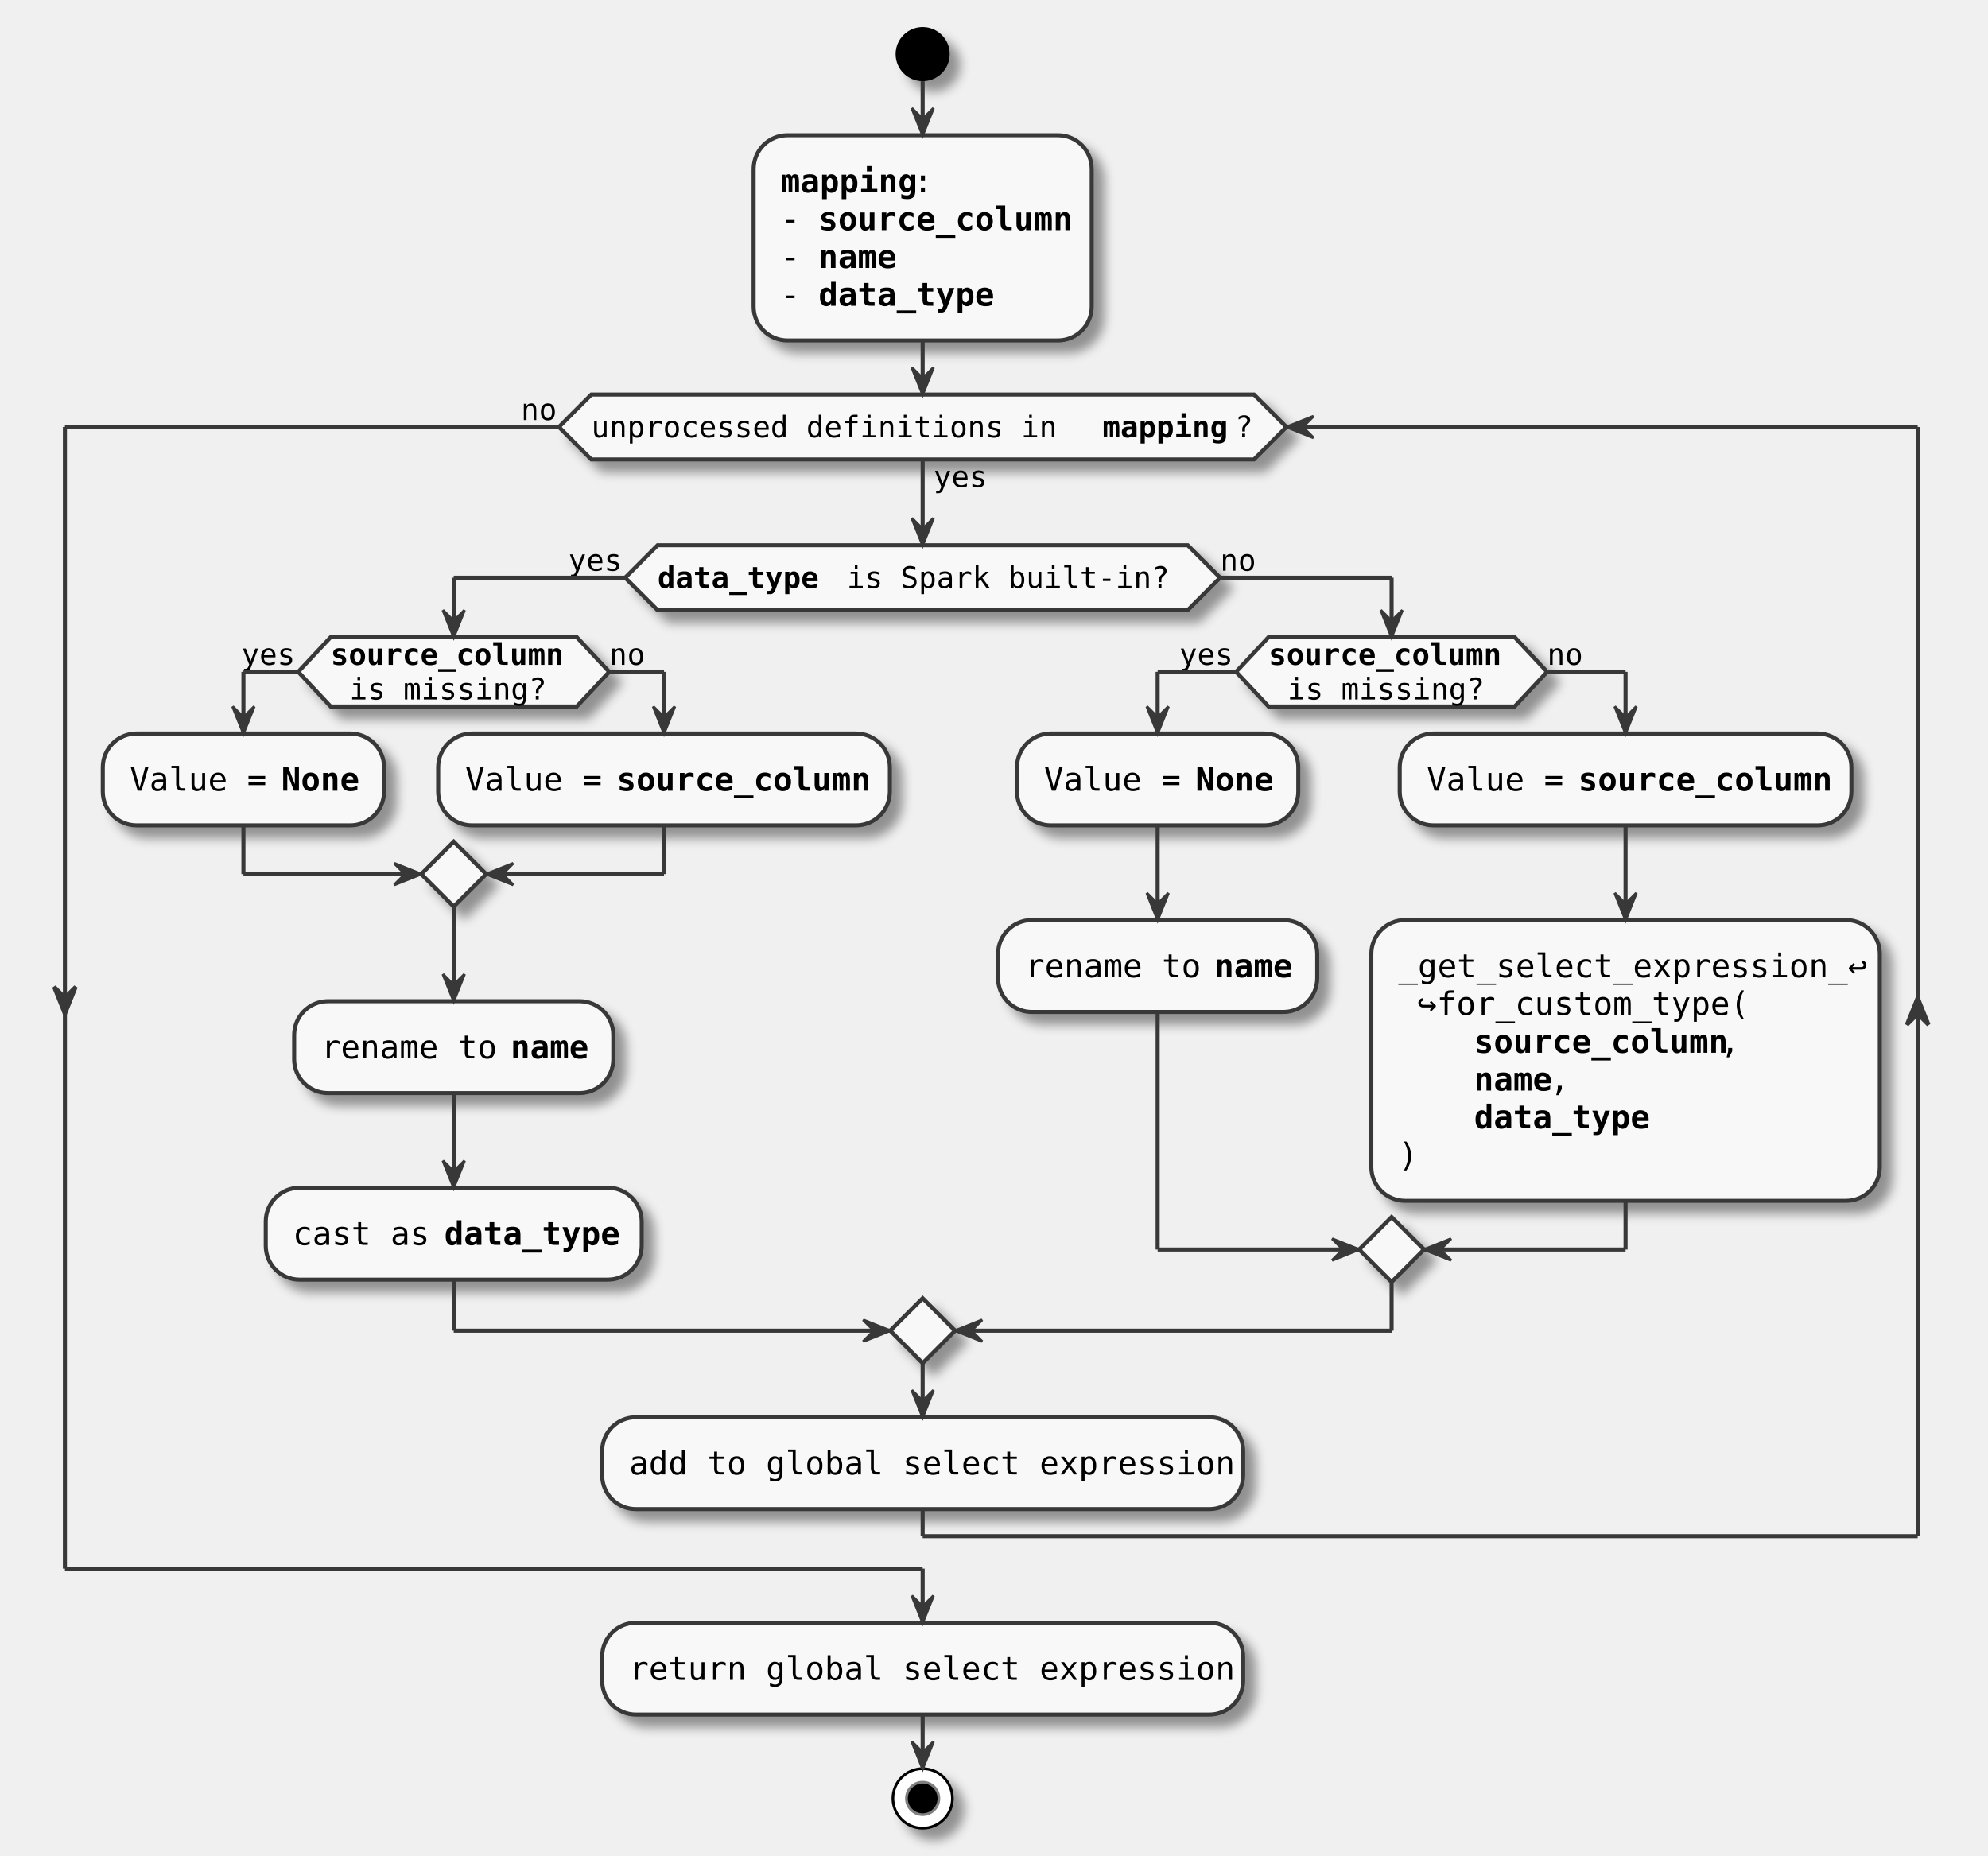
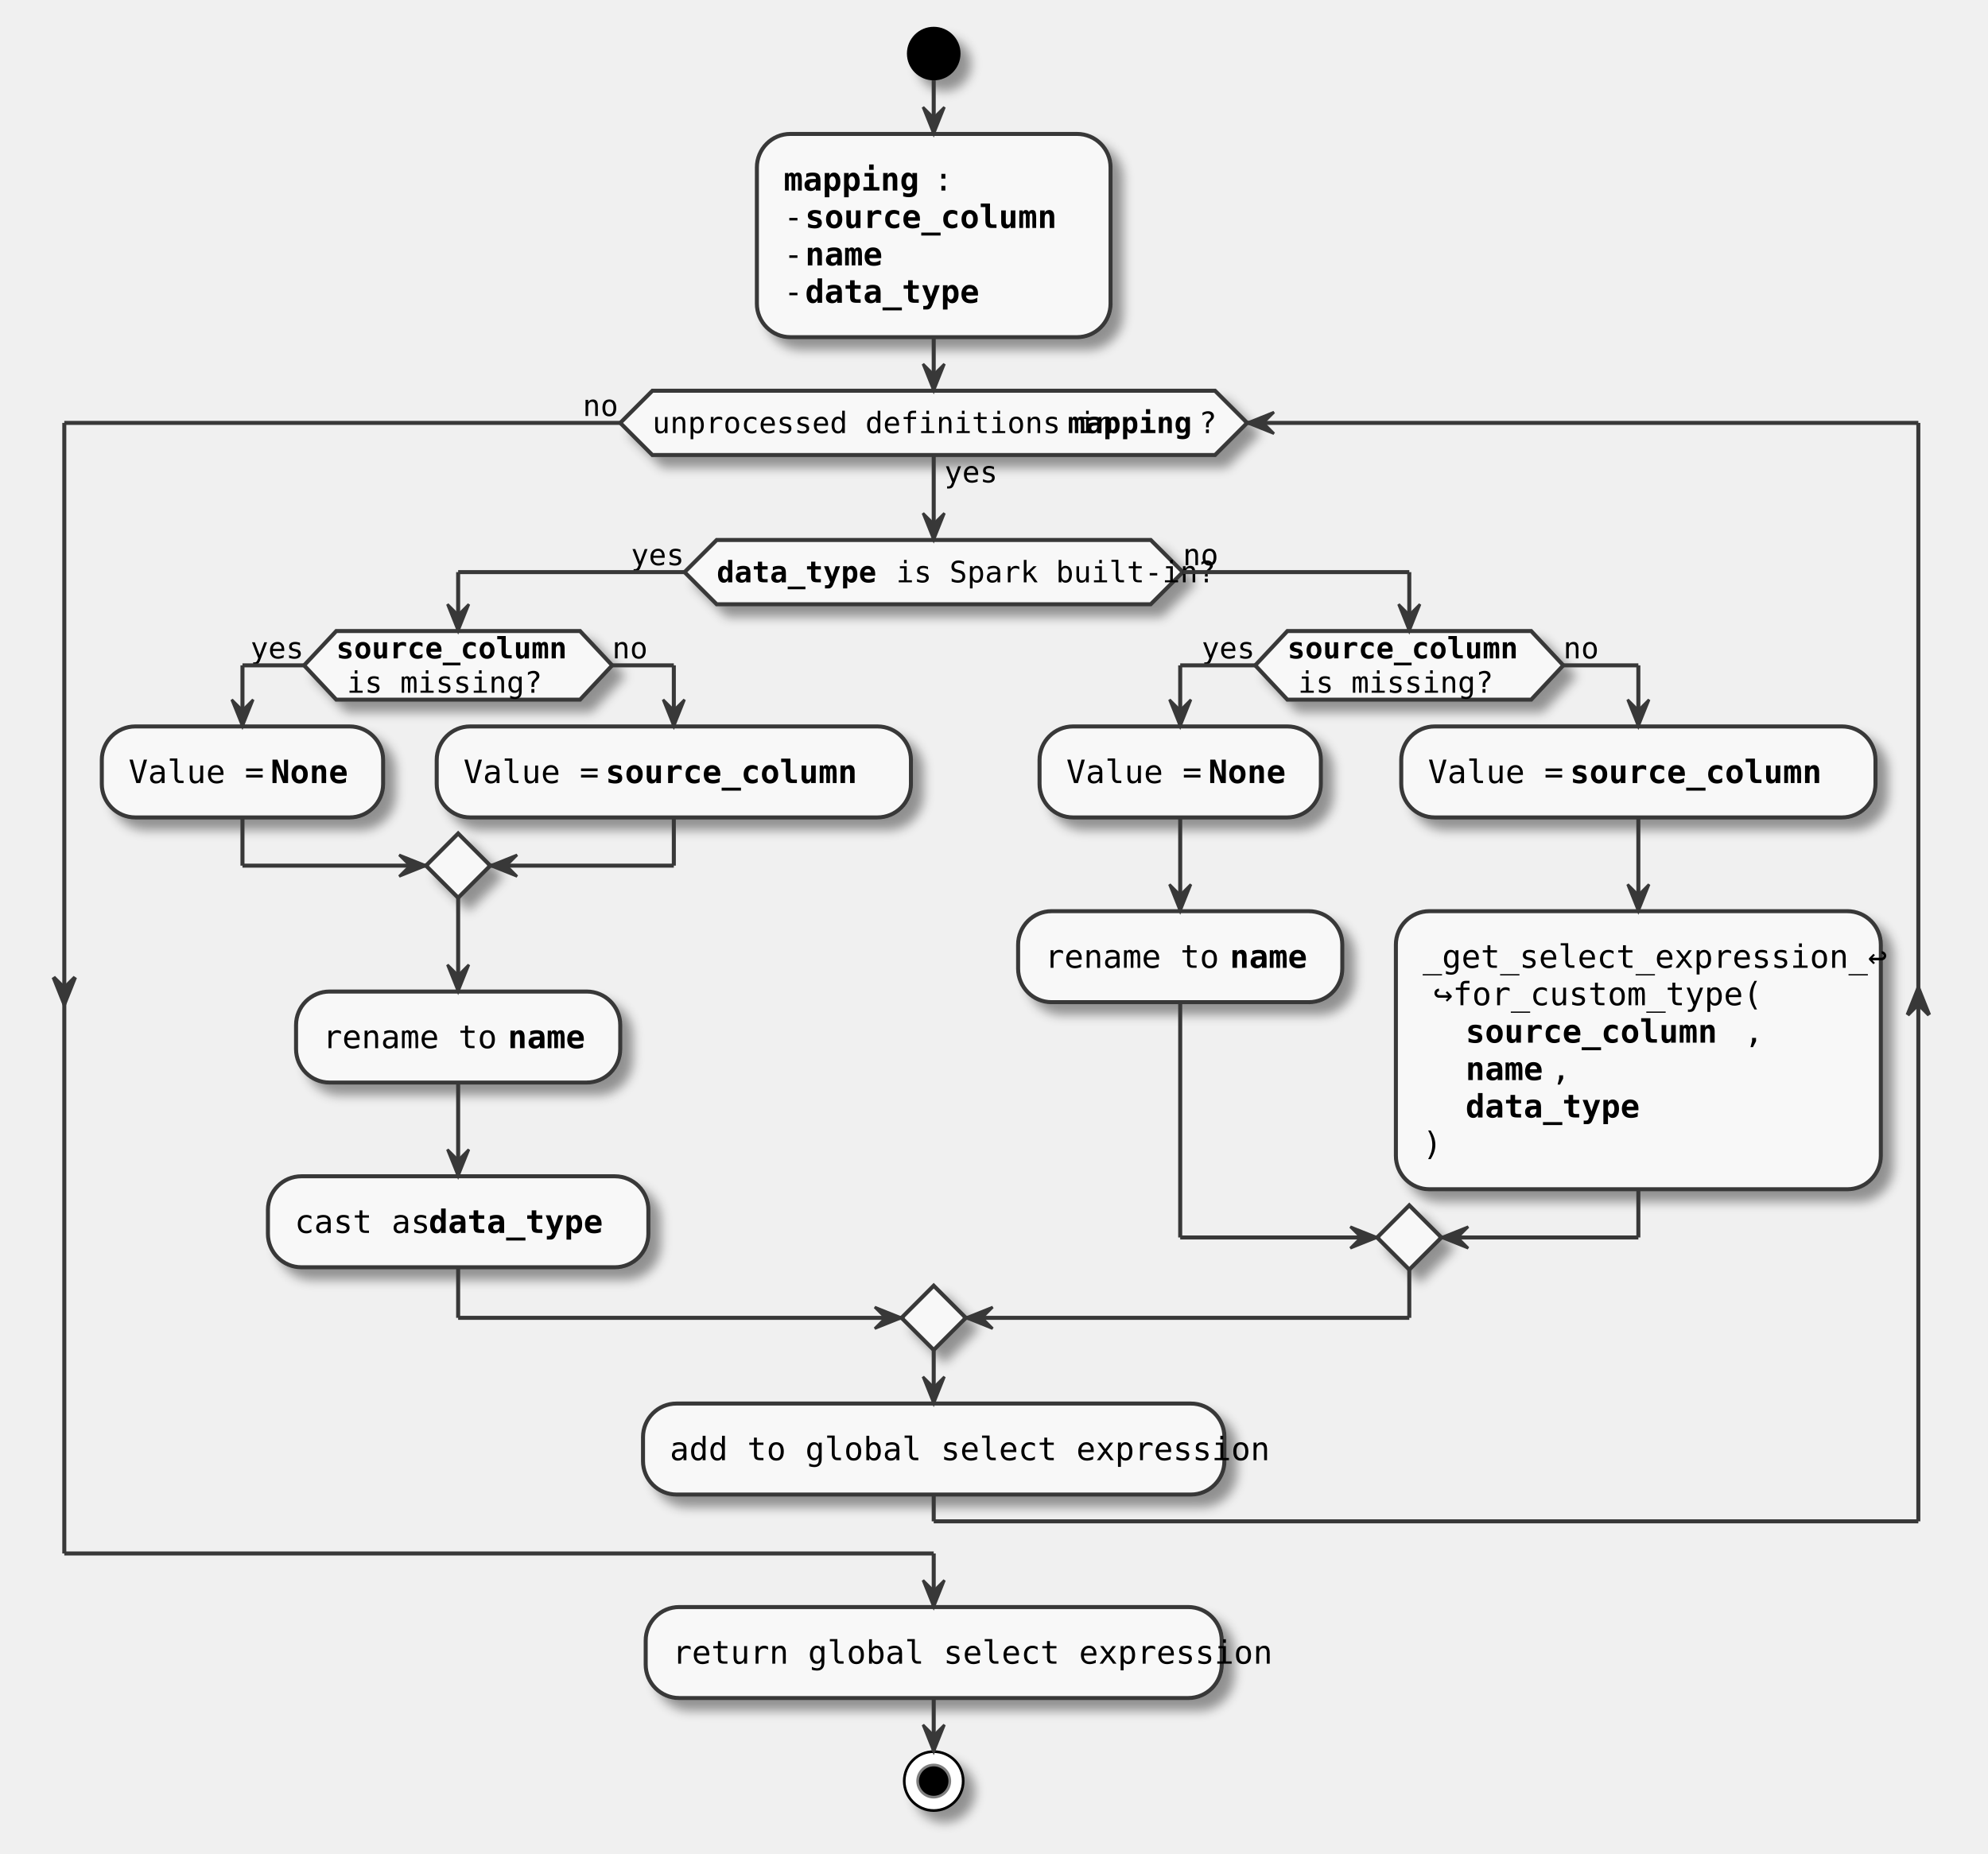
- <svg xmlns="http://www.w3.org/2000/svg" contentScriptType="application/ecmascript" contentStyleType="text/css" height="686px" preserveAspectRatio="none" style="width:735px;height:686px;" version="1.1" viewBox="0 0 735 686" width="735px" zoomAndPan="magnify">
+ <svg xmlns="http://www.w3.org/2000/svg" contentScriptType="application/ecmascript" contentStyleType="text/css" height="692px" preserveAspectRatio="none" style="width:742px;height:692px;" version="1.1" viewBox="0 0 742 692" width="742px" zoomAndPan="magnify">
  <defs>
    <filter height="300%" id="f84g3wdr7kob4" width="300%" x="-1" y="-1">
      <feGaussianBlur result="blurOut" stdDeviation="2.0" />
      <feColorMatrix in="blurOut" result="blurOut2" type="matrix" values="0 0 0 0 0 0 0 0 0 0 0 0 0 0 0 0 0 0 .4 0" />
      <feOffset dx="4.0" dy="4.0" in="blurOut2" result="blurOut3" />
      <feBlend in="SourceGraphic" in2="blurOut3" mode="normal" />
    </filter>
  </defs>
  <g>
-     <ellipse cx="341.125" cy="20" fill="#000000" filter="url(#f84g3wdr7kob4)" rx="10" ry="10" style="stroke: none; stroke-width: 1.0;" />
-     <rect fill="#F8F8F8" filter="url(#f84g3wdr7kob4)" height="75.875" rx="12.5" ry="12.5" style="stroke: #383838; stroke-width: 1.5;" width="125" x="278.625" y="50" />
-     <text fill="#000000" font-family="monospace" font-size="12" font-weight="bold" lengthAdjust="spacingAndGlyphs" textLength="49" x="288.625" y="71.139">mapping</text>
-     <text fill="#000000" font-family="Bitstream Vera Sans Mono" font-size="12" lengthAdjust="spacingAndGlyphs" textLength="7" x="337.625" y="71.139">:</text>
-     <text fill="#000000" font-family="Bitstream Vera Sans Mono" font-size="12" lengthAdjust="spacingAndGlyphs" textLength="7" x="288.625" y="85.107">-</text>
-     <text fill="#000000" font-family="monospace" font-size="12" font-weight="bold" lengthAdjust="spacingAndGlyphs" textLength="91" x="302.625" y="85.107">source_column</text>
-     <text fill="#000000" font-family="Bitstream Vera Sans Mono" font-size="12" lengthAdjust="spacingAndGlyphs" textLength="7" x="288.625" y="99.076">-</text>
-     <text fill="#000000" font-family="monospace" font-size="12" font-weight="bold" lengthAdjust="spacingAndGlyphs" textLength="28" x="302.625" y="99.076">name</text>
-     <text fill="#000000" font-family="Bitstream Vera Sans Mono" font-size="12" lengthAdjust="spacingAndGlyphs" textLength="7" x="288.625" y="113.045">-</text>
-     <text fill="#000000" font-family="monospace" font-size="12" font-weight="bold" lengthAdjust="spacingAndGlyphs" textLength="63" x="302.625" y="113.045">data_type</text>
-     <polygon fill="#F8F8F8" filter="url(#f84g3wdr7kob4)" points="243.125,201.585,439.125,201.585,451.125,213.585,439.125,225.585,243.125,225.585,231.125,213.585,243.125,201.585" style="stroke: #383838; stroke-width: 1.5;" />
-     <text fill="#000000" font-family="monospace" font-size="11" font-weight="bold" lengthAdjust="spacingAndGlyphs" textLength="63" x="243.125" y="217.394">data_type</text>
-     <text fill="#000000" font-family="Bitstream Vera Sans Mono" font-size="11" lengthAdjust="spacingAndGlyphs" textLength="126" x="313.125" y="217.394">is Spark built-in?</text>
-     <text fill="#000000" font-family="Bitstream Vera Sans Mono" font-size="11" lengthAdjust="spacingAndGlyphs" textLength="21" x="210.125" y="210.991">yes</text>
-     <text fill="#000000" font-family="Bitstream Vera Sans Mono" font-size="11" lengthAdjust="spacingAndGlyphs" textLength="14" x="451.125" y="210.991">no</text>
-     <polygon fill="#F8F8F8" filter="url(#f84g3wdr7kob4)" points="122.25,235.585,213.25,235.585,225.25,248.39,213.25,261.195,122.25,261.195,110.25,248.39,122.25,235.585" style="stroke: #383838; stroke-width: 1.5;" />
-     <text fill="#000000" font-family="monospace" font-size="11" font-weight="bold" lengthAdjust="spacingAndGlyphs" textLength="91" x="122.25" y="245.796">source_column</text>
-     <text fill="#000000" font-family="Bitstream Vera Sans Mono" font-size="11" lengthAdjust="spacingAndGlyphs" textLength="77" x="129.25" y="258.601">is missing?</text>
-     <text fill="#000000" font-family="Bitstream Vera Sans Mono" font-size="11" lengthAdjust="spacingAndGlyphs" textLength="21" x="89.25" y="245.796">yes</text>
-     <text fill="#000000" font-family="Bitstream Vera Sans Mono" font-size="11" lengthAdjust="spacingAndGlyphs" textLength="14" x="225.25" y="245.796">no</text>
-     <rect fill="#F8F8F8" filter="url(#f84g3wdr7kob4)" height="33.969" rx="12.5" ry="12.5" style="stroke: #383838; stroke-width: 1.5;" width="104" x="38" y="271.195" />
+     <ellipse cx="348.5" cy="20" fill="#000000" filter="url(#f84g3wdr7kob4)" rx="10" ry="10" style="stroke: none; stroke-width: 1.0;" />
+     <rect fill="#F8F8F8" filter="url(#f84g3wdr7kob4)" height="75.875" rx="12.5" ry="12.5" style="stroke: #383838; stroke-width: 1.5;" width="132" x="282.5" y="50" />
+     <text fill="#000000" font-family="monospace" font-size="12" font-weight="bold" lengthAdjust="spacingAndGlyphs" textLength="56" x="292.5" y="71.139">mapping</text>
+     <text fill="#000000" font-family="Bitstream Vera Sans Mono" font-size="12" lengthAdjust="spacingAndGlyphs" textLength="4" x="348.5" y="71.139">:</text>
+     <text fill="#000000" font-family="Bitstream Vera Sans Mono" font-size="12" lengthAdjust="spacingAndGlyphs" textLength="4" x="292.5" y="85.107">-</text>
+     <text fill="#000000" font-family="monospace" font-size="12" font-weight="bold" lengthAdjust="spacingAndGlyphs" textLength="104" x="300.5" y="85.107">source_column</text>
+     <text fill="#000000" font-family="Bitstream Vera Sans Mono" font-size="12" lengthAdjust="spacingAndGlyphs" textLength="4" x="292.5" y="99.076">-</text>
+     <text fill="#000000" font-family="monospace" font-size="12" font-weight="bold" lengthAdjust="spacingAndGlyphs" textLength="32" x="300.5" y="99.076">name</text>
+     <text fill="#000000" font-family="Bitstream Vera Sans Mono" font-size="12" lengthAdjust="spacingAndGlyphs" textLength="4" x="292.5" y="113.045">-</text>
+     <text fill="#000000" font-family="monospace" font-size="12" font-weight="bold" lengthAdjust="spacingAndGlyphs" textLength="72" x="300.5" y="113.045">data_type</text>
+     <polygon fill="#F8F8F8" filter="url(#f84g3wdr7kob4)" points="267.5,201.585,429.5,201.585,441.5,213.585,429.5,225.585,267.5,225.585,255.5,213.585,267.5,201.585" style="stroke: #383838; stroke-width: 1.5;" />
+     <text fill="#000000" font-family="monospace" font-size="11" font-weight="bold" lengthAdjust="spacingAndGlyphs" textLength="63" x="267.5" y="217.394">data_type</text>
+     <text fill="#000000" font-family="Bitstream Vera Sans Mono" font-size="11" lengthAdjust="spacingAndGlyphs" textLength="95" x="334.5" y="217.394">is Spark built-in?</text>
+     <text fill="#000000" font-family="Bitstream Vera Sans Mono" font-size="11" lengthAdjust="spacingAndGlyphs" textLength="20" x="235.5" y="210.991">yes</text>
+     <text fill="#000000" font-family="Bitstream Vera Sans Mono" font-size="11" lengthAdjust="spacingAndGlyphs" textLength="14" x="441.5" y="210.991">no</text>
+     <polygon fill="#F8F8F8" filter="url(#f84g3wdr7kob4)" points="125.5,235.585,216.5,235.585,228.5,248.39,216.5,261.195,125.5,261.195,113.5,248.39,125.5,235.585" style="stroke: #383838; stroke-width: 1.5;" />
+     <text fill="#000000" font-family="monospace" font-size="11" font-weight="bold" lengthAdjust="spacingAndGlyphs" textLength="91" x="125.5" y="245.796">source_column</text>
+     <text fill="#000000" font-family="Bitstream Vera Sans Mono" font-size="11" lengthAdjust="spacingAndGlyphs" textLength="65" x="129.5" y="258.601">is missing?</text>
+     <text fill="#000000" font-family="Bitstream Vera Sans Mono" font-size="11" lengthAdjust="spacingAndGlyphs" textLength="20" x="93.5" y="245.796">yes</text>
+     <text fill="#000000" font-family="Bitstream Vera Sans Mono" font-size="11" lengthAdjust="spacingAndGlyphs" textLength="14" x="228.5" y="245.796">no</text>
+     <rect fill="#F8F8F8" filter="url(#f84g3wdr7kob4)" height="33.969" rx="12.5" ry="12.5" style="stroke: #383838; stroke-width: 1.5;" width="105" x="38" y="271.195" />
    <text fill="#000000" font-family="Bitstream Vera Sans Mono" font-size="12" lengthAdjust="spacingAndGlyphs" textLength="49" x="48" y="292.334">Value =</text>
-     <text fill="#000000" font-family="monospace" font-size="12" font-weight="bold" lengthAdjust="spacingAndGlyphs" textLength="28" x="104" y="292.334">None</text>
-     <rect fill="#F8F8F8" filter="url(#f84g3wdr7kob4)" height="33.969" rx="12.5" ry="12.5" style="stroke: #383838; stroke-width: 1.5;" width="167" x="162" y="271.195" />
-     <text fill="#000000" font-family="Bitstream Vera Sans Mono" font-size="12" lengthAdjust="spacingAndGlyphs" textLength="49" x="172" y="292.334">Value =</text>
-     <text fill="#000000" font-family="monospace" font-size="12" font-weight="bold" lengthAdjust="spacingAndGlyphs" textLength="91" x="228" y="292.334">source_column</text>
-     <polygon fill="#F8F8F8" filter="url(#f84g3wdr7kob4)" points="167.75,311.164,179.75,323.164,167.75,335.164,155.75,323.164,167.75,311.164" style="stroke: #383838; stroke-width: 1.5;" />
-     <rect fill="#F8F8F8" filter="url(#f84g3wdr7kob4)" height="33.969" rx="12.5" ry="12.5" style="stroke: #383838; stroke-width: 1.5;" width="118" x="108.75" y="370.164" />
-     <text fill="#000000" font-family="Bitstream Vera Sans Mono" font-size="12" lengthAdjust="spacingAndGlyphs" textLength="63" x="118.75" y="391.302">rename to</text>
-     <text fill="#000000" font-family="monospace" font-size="12" font-weight="bold" lengthAdjust="spacingAndGlyphs" textLength="28" x="188.75" y="391.302">name</text>
-     <rect fill="#F8F8F8" filter="url(#f84g3wdr7kob4)" height="33.969" rx="12.5" ry="12.5" style="stroke: #383838; stroke-width: 1.5;" width="139" x="98.25" y="439.132" />
-     <text fill="#000000" font-family="Bitstream Vera Sans Mono" font-size="12" lengthAdjust="spacingAndGlyphs" textLength="49" x="108.25" y="460.271">cast as</text>
-     <text fill="#000000" font-family="monospace" font-size="12" font-weight="bold" lengthAdjust="spacingAndGlyphs" textLength="63" x="164.25" y="460.271">data_type</text>
-     <polygon fill="#F8F8F8" filter="url(#f84g3wdr7kob4)" points="469,235.585,560,235.585,572,248.39,560,261.195,469,261.195,457,248.39,469,235.585" style="stroke: #383838; stroke-width: 1.5;" />
-     <text fill="#000000" font-family="monospace" font-size="11" font-weight="bold" lengthAdjust="spacingAndGlyphs" textLength="91" x="469" y="245.796">source_column</text>
-     <text fill="#000000" font-family="Bitstream Vera Sans Mono" font-size="11" lengthAdjust="spacingAndGlyphs" textLength="77" x="476" y="258.601">is missing?</text>
-     <text fill="#000000" font-family="Bitstream Vera Sans Mono" font-size="11" lengthAdjust="spacingAndGlyphs" textLength="21" x="436" y="245.796">yes</text>
-     <text fill="#000000" font-family="Bitstream Vera Sans Mono" font-size="11" lengthAdjust="spacingAndGlyphs" textLength="14" x="572" y="245.796">no</text>
-     <rect fill="#F8F8F8" filter="url(#f84g3wdr7kob4)" height="33.969" rx="12.5" ry="12.5" style="stroke: #383838; stroke-width: 1.5;" width="104" x="376" y="271.195" />
-     <text fill="#000000" font-family="Bitstream Vera Sans Mono" font-size="12" lengthAdjust="spacingAndGlyphs" textLength="49" x="386" y="292.334">Value =</text>
-     <text fill="#000000" font-family="monospace" font-size="12" font-weight="bold" lengthAdjust="spacingAndGlyphs" textLength="28" x="442" y="292.334">None</text>
-     <rect fill="#F8F8F8" filter="url(#f84g3wdr7kob4)" height="33.969" rx="12.5" ry="12.5" style="stroke: #383838; stroke-width: 1.5;" width="118" x="369" y="340.164" />
-     <text fill="#000000" font-family="Bitstream Vera Sans Mono" font-size="12" lengthAdjust="spacingAndGlyphs" textLength="63" x="379" y="361.302">rename to</text>
-     <text fill="#000000" font-family="monospace" font-size="12" font-weight="bold" lengthAdjust="spacingAndGlyphs" textLength="28" x="449" y="361.302">name</text>
-     <rect fill="#F8F8F8" filter="url(#f84g3wdr7kob4)" height="33.969" rx="12.5" ry="12.5" style="stroke: #383838; stroke-width: 1.5;" width="167" x="517.5" y="271.195" />
-     <text fill="#000000" font-family="Bitstream Vera Sans Mono" font-size="12" lengthAdjust="spacingAndGlyphs" textLength="49" x="527.5" y="292.334">Value =</text>
-     <text fill="#000000" font-family="monospace" font-size="12" font-weight="bold" lengthAdjust="spacingAndGlyphs" textLength="91" x="583.5" y="292.334">source_column</text>
-     <rect fill="#F8F8F8" filter="url(#f84g3wdr7kob4)" height="103.812" rx="12.5" ry="12.5" style="stroke: #383838; stroke-width: 1.5;" width="188" x="507" y="340.164" />
-     <text fill="#000000" font-family="Bitstream Vera Sans Mono" font-size="12" lengthAdjust="spacingAndGlyphs" textLength="168" x="517" y="361.302">_get_select_expression_↩</text>
-     <text fill="#000000" font-family="Bitstream Vera Sans Mono" font-size="12" lengthAdjust="spacingAndGlyphs" textLength="119" x="524" y="375.271">↪for_custom_type(</text>
-     <text fill="#000000" font-family="Bitstream Vera Sans Mono" font-size="12" lengthAdjust="spacingAndGlyphs" textLength="0" x="545" y="389.24" />
-     <text fill="#000000" font-family="monospace" font-size="12" font-weight="bold" lengthAdjust="spacingAndGlyphs" textLength="91" x="545" y="389.24">source_column</text>
-     <text fill="#000000" font-family="Bitstream Vera Sans Mono" font-size="12" lengthAdjust="spacingAndGlyphs" textLength="7" x="636" y="389.24">,</text>
-     <text fill="#000000" font-family="Bitstream Vera Sans Mono" font-size="12" lengthAdjust="spacingAndGlyphs" textLength="0" x="545" y="403.209" />
-     <text fill="#000000" font-family="monospace" font-size="12" font-weight="bold" lengthAdjust="spacingAndGlyphs" textLength="28" x="545" y="403.209">name</text>
-     <text fill="#000000" font-family="Bitstream Vera Sans Mono" font-size="12" lengthAdjust="spacingAndGlyphs" textLength="7" x="573" y="403.209">,</text>
-     <text fill="#000000" font-family="Bitstream Vera Sans Mono" font-size="12" lengthAdjust="spacingAndGlyphs" textLength="0" x="545" y="417.177" />
-     <text fill="#000000" font-family="monospace" font-size="12" font-weight="bold" lengthAdjust="spacingAndGlyphs" textLength="63" x="545" y="417.177">data_type</text>
-     <text fill="#000000" font-family="Bitstream Vera Sans Mono" font-size="12" lengthAdjust="spacingAndGlyphs" textLength="7" x="517" y="431.146">)</text>
-     <polygon fill="#F8F8F8" filter="url(#f84g3wdr7kob4)" points="514.5,449.976,526.5,461.976,514.5,473.976,502.5,461.976,514.5,449.976" style="stroke: #383838; stroke-width: 1.5;" />
-     <polygon fill="#F8F8F8" filter="url(#f84g3wdr7kob4)" points="341.125,479.976,353.125,491.976,341.125,503.976,329.125,491.976,341.125,479.976" style="stroke: #383838; stroke-width: 1.5;" />
-     <rect fill="#F8F8F8" filter="url(#f84g3wdr7kob4)" height="33.969" rx="12.5" ry="12.5" style="stroke: #383838; stroke-width: 1.5;" width="237" x="222.625" y="523.976" />
-     <text fill="#000000" font-family="Bitstream Vera Sans Mono" font-size="12" lengthAdjust="spacingAndGlyphs" textLength="217" x="232.625" y="545.115">add to global select expression</text>
-     <polygon fill="#F8F8F8" filter="url(#f84g3wdr7kob4)" points="218.625,145.875,463.625,145.875,475.625,157.875,463.625,169.875,218.625,169.875,206.625,157.875,218.625,145.875" style="stroke: #383838; stroke-width: 1.5;" />
-     <text fill="#000000" font-family="Bitstream Vera Sans Mono" font-size="11" lengthAdjust="spacingAndGlyphs" textLength="21" x="345.125" y="180.085">yes</text>
-     <text fill="#000000" font-family="Bitstream Vera Sans Mono" font-size="11" lengthAdjust="spacingAndGlyphs" textLength="182" x="218.625" y="161.683">unprocessed definitions in</text>
-     <text fill="#000000" font-family="monospace" font-size="11" font-weight="bold" lengthAdjust="spacingAndGlyphs" textLength="49" x="407.625" y="161.683">mapping</text>
-     <text fill="#000000" font-family="Bitstream Vera Sans Mono" font-size="11" lengthAdjust="spacingAndGlyphs" textLength="7" x="456.625" y="161.683">?</text>
-     <text fill="#000000" font-family="Bitstream Vera Sans Mono" font-size="11" lengthAdjust="spacingAndGlyphs" textLength="14" x="192.625" y="155.281">no</text>
-     <rect fill="#F8F8F8" filter="url(#f84g3wdr7kob4)" height="33.969" rx="12.5" ry="12.5" style="stroke: #383838; stroke-width: 1.5;" width="237" x="222.625" y="599.945" />
-     <text fill="#000000" font-family="Bitstream Vera Sans Mono" font-size="12" lengthAdjust="spacingAndGlyphs" textLength="217" x="232.625" y="621.083">return global select expression</text>
-     <ellipse cx="341.125" cy="664.914" fill="#FFFFFF" filter="url(#f84g3wdr7kob4)" rx="11" ry="11" style="stroke: #000000; stroke-width: 1.0;" />
-     <ellipse cx="341.125" cy="664.914" fill="#000000" rx="6" ry="6" style="stroke: #7F7F7F; stroke-width: 1.0;" />
-     <line style="stroke: #383838; stroke-width: 1.5;" x1="341.125" x2="341.125" y1="30" y2="50" />
-     <polygon fill="#383838" points="337.125,40,341.125,50,345.125,40,341.125,44" style="stroke: #383838; stroke-width: 1.0;" />
-     <line style="stroke: #383838; stroke-width: 1.5;" x1="110.25" x2="90" y1="248.39" y2="248.39" />
-     <line style="stroke: #383838; stroke-width: 1.5;" x1="90" x2="90" y1="248.39" y2="271.195" />
-     <polygon fill="#383838" points="86,261.195,90,271.195,94,261.195,90,265.195" style="stroke: #383838; stroke-width: 1.0;" />
-     <line style="stroke: #383838; stroke-width: 1.5;" x1="225.25" x2="245.5" y1="248.39" y2="248.39" />
-     <line style="stroke: #383838; stroke-width: 1.5;" x1="245.5" x2="245.5" y1="248.39" y2="271.195" />
-     <polygon fill="#383838" points="241.5,261.195,245.5,271.195,249.5,261.195,245.5,265.195" style="stroke: #383838; stroke-width: 1.0;" />
-     <line style="stroke: #383838; stroke-width: 1.5;" x1="90" x2="90" y1="305.164" y2="323.164" />
-     <line style="stroke: #383838; stroke-width: 1.5;" x1="90" x2="155.75" y1="323.164" y2="323.164" />
-     <polygon fill="#383838" points="145.75,319.164,155.75,323.164,145.75,327.164,149.75,323.164" style="stroke: #383838; stroke-width: 1.0;" />
-     <line style="stroke: #383838; stroke-width: 1.5;" x1="245.5" x2="245.5" y1="305.164" y2="323.164" />
-     <line style="stroke: #383838; stroke-width: 1.5;" x1="245.5" x2="179.75" y1="323.164" y2="323.164" />
-     <polygon fill="#383838" points="189.75,319.164,179.75,323.164,189.75,327.164,185.75,323.164" style="stroke: #383838; stroke-width: 1.0;" />
-     <line style="stroke: #383838; stroke-width: 1.5;" x1="167.75" x2="167.75" y1="335.164" y2="370.164" />
-     <polygon fill="#383838" points="163.75,360.164,167.75,370.164,171.75,360.164,167.75,364.164" style="stroke: #383838; stroke-width: 1.0;" />
-     <line style="stroke: #383838; stroke-width: 1.5;" x1="167.75" x2="167.75" y1="404.132" y2="439.132" />
-     <polygon fill="#383838" points="163.75,429.132,167.75,439.132,171.75,429.132,167.75,433.132" style="stroke: #383838; stroke-width: 1.0;" />
-     <line style="stroke: #383838; stroke-width: 1.5;" x1="428" x2="428" y1="305.164" y2="340.164" />
-     <polygon fill="#383838" points="424,330.164,428,340.164,432,330.164,428,334.164" style="stroke: #383838; stroke-width: 1.0;" />
-     <line style="stroke: #383838; stroke-width: 1.5;" x1="601" x2="601" y1="305.164" y2="340.164" />
-     <polygon fill="#383838" points="597,330.164,601,340.164,605,330.164,601,334.164" style="stroke: #383838; stroke-width: 1.0;" />
-     <line style="stroke: #383838; stroke-width: 1.5;" x1="457" x2="428" y1="248.39" y2="248.39" />
-     <line style="stroke: #383838; stroke-width: 1.5;" x1="428" x2="428" y1="248.39" y2="271.195" />
-     <polygon fill="#383838" points="424,261.195,428,271.195,432,261.195,428,265.195" style="stroke: #383838; stroke-width: 1.0;" />
-     <line style="stroke: #383838; stroke-width: 1.5;" x1="572" x2="601" y1="248.39" y2="248.39" />
-     <line style="stroke: #383838; stroke-width: 1.5;" x1="601" x2="601" y1="248.39" y2="271.195" />
-     <polygon fill="#383838" points="597,261.195,601,271.195,605,261.195,601,265.195" style="stroke: #383838; stroke-width: 1.0;" />
-     <line style="stroke: #383838; stroke-width: 1.5;" x1="428" x2="428" y1="374.132" y2="461.976" />
-     <line style="stroke: #383838; stroke-width: 1.5;" x1="428" x2="502.5" y1="461.976" y2="461.976" />
-     <polygon fill="#383838" points="492.5,457.976,502.5,461.976,492.5,465.976,496.5,461.976" style="stroke: #383838; stroke-width: 1.0;" />
-     <line style="stroke: #383838; stroke-width: 1.5;" x1="601" x2="601" y1="443.976" y2="461.976" />
-     <line style="stroke: #383838; stroke-width: 1.5;" x1="601" x2="526.5" y1="461.976" y2="461.976" />
-     <polygon fill="#383838" points="536.5,457.976,526.5,461.976,536.5,465.976,532.5,461.976" style="stroke: #383838; stroke-width: 1.0;" />
-     <line style="stroke: #383838; stroke-width: 1.5;" x1="231.125" x2="167.75" y1="213.585" y2="213.585" />
-     <line style="stroke: #383838; stroke-width: 1.5;" x1="167.75" x2="167.75" y1="213.585" y2="235.585" />
-     <polygon fill="#383838" points="163.75,225.585,167.75,235.585,171.75,225.585,167.75,229.585" style="stroke: #383838; stroke-width: 1.0;" />
-     <line style="stroke: #383838; stroke-width: 1.5;" x1="451.125" x2="514.5" y1="213.585" y2="213.585" />
-     <line style="stroke: #383838; stroke-width: 1.5;" x1="514.5" x2="514.5" y1="213.585" y2="235.585" />
-     <polygon fill="#383838" points="510.5,225.585,514.5,235.585,518.5,225.585,514.5,229.585" style="stroke: #383838; stroke-width: 1.0;" />
-     <line style="stroke: #383838; stroke-width: 1.5;" x1="167.75" x2="167.75" y1="473.101" y2="491.976" />
-     <line style="stroke: #383838; stroke-width: 1.5;" x1="167.75" x2="329.125" y1="491.976" y2="491.976" />
-     <polygon fill="#383838" points="319.125,487.976,329.125,491.976,319.125,495.976,323.125,491.976" style="stroke: #383838; stroke-width: 1.0;" />
-     <line style="stroke: #383838; stroke-width: 1.5;" x1="514.5" x2="514.5" y1="473.976" y2="491.976" />
-     <line style="stroke: #383838; stroke-width: 1.5;" x1="514.5" x2="353.125" y1="491.976" y2="491.976" />
-     <polygon fill="#383838" points="363.125,487.976,353.125,491.976,363.125,495.976,359.125,491.976" style="stroke: #383838; stroke-width: 1.0;" />
-     <line style="stroke: #383838; stroke-width: 1.5;" x1="341.125" x2="341.125" y1="503.976" y2="523.976" />
-     <polygon fill="#383838" points="337.125,513.976,341.125,523.976,345.125,513.976,341.125,517.976" style="stroke: #383838; stroke-width: 1.0;" />
-     <line style="stroke: #383838; stroke-width: 1.5;" x1="341.125" x2="341.125" y1="169.875" y2="201.585" />
-     <polygon fill="#383838" points="337.125,191.585,341.125,201.585,345.125,191.585,341.125,195.585" style="stroke: #383838; stroke-width: 1.0;" />
-     <line style="stroke: #383838; stroke-width: 1.5;" x1="341.125" x2="341.125" y1="557.945" y2="567.945" />
-     <line style="stroke: #383838; stroke-width: 1.5;" x1="341.125" x2="709" y1="567.945" y2="567.945" />
-     <polygon fill="#383838" points="705,378.863,709,368.863,713,378.863,709,374.863" style="stroke: #383838; stroke-width: 1.5;" />
-     <line style="stroke: #383838; stroke-width: 1.5;" x1="709" x2="709" y1="157.875" y2="567.945" />
-     <line style="stroke: #383838; stroke-width: 1.5;" x1="709" x2="475.625" y1="157.875" y2="157.875" />
-     <polygon fill="#383838" points="485.625,153.875,475.625,157.875,485.625,161.875,481.625,157.875" style="stroke: #383838; stroke-width: 1.0;" />
-     <line style="stroke: #383838; stroke-width: 1.5;" x1="206.625" x2="24" y1="157.875" y2="157.875" />
+     <text fill="#000000" font-family="monospace" font-size="12" font-weight="bold" lengthAdjust="spacingAndGlyphs" textLength="32" x="101" y="292.334">None</text>
+     <rect fill="#F8F8F8" filter="url(#f84g3wdr7kob4)" height="33.969" rx="12.5" ry="12.5" style="stroke: #383838; stroke-width: 1.5;" width="177" x="163" y="271.195" />
+     <text fill="#000000" font-family="Bitstream Vera Sans Mono" font-size="12" lengthAdjust="spacingAndGlyphs" textLength="49" x="173" y="292.334">Value =</text>
+     <text fill="#000000" font-family="monospace" font-size="12" font-weight="bold" lengthAdjust="spacingAndGlyphs" textLength="104" x="226" y="292.334">source_column</text>
+     <polygon fill="#F8F8F8" filter="url(#f84g3wdr7kob4)" points="171,311.164,183,323.164,171,335.164,159,323.164,171,311.164" style="stroke: #383838; stroke-width: 1.5;" />
+     <rect fill="#F8F8F8" filter="url(#f84g3wdr7kob4)" height="33.969" rx="12.5" ry="12.5" style="stroke: #383838; stroke-width: 1.5;" width="121" x="110.5" y="370.164" />
+     <text fill="#000000" font-family="Bitstream Vera Sans Mono" font-size="12" lengthAdjust="spacingAndGlyphs" textLength="65" x="120.5" y="391.302">rename to</text>
+     <text fill="#000000" font-family="monospace" font-size="12" font-weight="bold" lengthAdjust="spacingAndGlyphs" textLength="32" x="189.5" y="391.302">name</text>
+     <rect fill="#F8F8F8" filter="url(#f84g3wdr7kob4)" height="33.969" rx="12.5" ry="12.5" style="stroke: #383838; stroke-width: 1.5;" width="142" x="100" y="439.132" />
+     <text fill="#000000" font-family="Bitstream Vera Sans Mono" font-size="12" lengthAdjust="spacingAndGlyphs" textLength="46" x="110" y="460.271">cast as</text>
+     <text fill="#000000" font-family="monospace" font-size="12" font-weight="bold" lengthAdjust="spacingAndGlyphs" textLength="72" x="160" y="460.271">data_type</text>
+     <polygon fill="#F8F8F8" filter="url(#f84g3wdr7kob4)" points="480.5,235.585,571.5,235.585,583.5,248.39,571.5,261.195,480.5,261.195,468.5,248.39,480.5,235.585" style="stroke: #383838; stroke-width: 1.5;" />
+     <text fill="#000000" font-family="monospace" font-size="11" font-weight="bold" lengthAdjust="spacingAndGlyphs" textLength="91" x="480.5" y="245.796">source_column</text>
+     <text fill="#000000" font-family="Bitstream Vera Sans Mono" font-size="11" lengthAdjust="spacingAndGlyphs" textLength="65" x="484.5" y="258.601">is missing?</text>
+     <text fill="#000000" font-family="Bitstream Vera Sans Mono" font-size="11" lengthAdjust="spacingAndGlyphs" textLength="20" x="448.5" y="245.796">yes</text>
+     <text fill="#000000" font-family="Bitstream Vera Sans Mono" font-size="11" lengthAdjust="spacingAndGlyphs" textLength="14" x="583.5" y="245.796">no</text>
+     <rect fill="#F8F8F8" filter="url(#f84g3wdr7kob4)" height="33.969" rx="12.5" ry="12.5" style="stroke: #383838; stroke-width: 1.5;" width="105" x="388" y="271.195" />
+     <text fill="#000000" font-family="Bitstream Vera Sans Mono" font-size="12" lengthAdjust="spacingAndGlyphs" textLength="49" x="398" y="292.334">Value =</text>
+     <text fill="#000000" font-family="monospace" font-size="12" font-weight="bold" lengthAdjust="spacingAndGlyphs" textLength="32" x="451" y="292.334">None</text>
+     <rect fill="#F8F8F8" filter="url(#f84g3wdr7kob4)" height="33.969" rx="12.5" ry="12.5" style="stroke: #383838; stroke-width: 1.5;" width="121" x="380" y="340.164" />
+     <text fill="#000000" font-family="Bitstream Vera Sans Mono" font-size="12" lengthAdjust="spacingAndGlyphs" textLength="65" x="390" y="361.302">rename to</text>
+     <text fill="#000000" font-family="monospace" font-size="12" font-weight="bold" lengthAdjust="spacingAndGlyphs" textLength="32" x="459" y="361.302">name</text>
+     <rect fill="#F8F8F8" filter="url(#f84g3wdr7kob4)" height="33.969" rx="12.5" ry="12.5" style="stroke: #383838; stroke-width: 1.5;" width="177" x="523" y="271.195" />
+     <text fill="#000000" font-family="Bitstream Vera Sans Mono" font-size="12" lengthAdjust="spacingAndGlyphs" textLength="49" x="533" y="292.334">Value =</text>
+     <text fill="#000000" font-family="monospace" font-size="12" font-weight="bold" lengthAdjust="spacingAndGlyphs" textLength="104" x="586" y="292.334">source_column</text>
+     <rect fill="#F8F8F8" filter="url(#f84g3wdr7kob4)" height="103.812" rx="12.5" ry="12.5" style="stroke: #383838; stroke-width: 1.5;" width="181" x="521" y="340.164" />
+     <text fill="#000000" font-family="Bitstream Vera Sans Mono" font-size="12" lengthAdjust="spacingAndGlyphs" textLength="161" x="531" y="361.302">_get_select_expression_↩</text>
+     <text fill="#000000" font-family="Bitstream Vera Sans Mono" font-size="12" lengthAdjust="spacingAndGlyphs" textLength="117" x="535" y="375.271">↪for_custom_type(</text>
+     <text fill="#000000" font-family="Bitstream Vera Sans Mono" font-size="12" lengthAdjust="spacingAndGlyphs" textLength="0" x="547" y="389.24" />
+     <text fill="#000000" font-family="monospace" font-size="12" font-weight="bold" lengthAdjust="spacingAndGlyphs" textLength="104" x="547" y="389.24">source_column</text>
+     <text fill="#000000" font-family="Bitstream Vera Sans Mono" font-size="12" lengthAdjust="spacingAndGlyphs" textLength="4" x="651" y="389.24">,</text>
+     <text fill="#000000" font-family="Bitstream Vera Sans Mono" font-size="12" lengthAdjust="spacingAndGlyphs" textLength="0" x="547" y="403.209" />
+     <text fill="#000000" font-family="monospace" font-size="12" font-weight="bold" lengthAdjust="spacingAndGlyphs" textLength="32" x="547" y="403.209">name</text>
+     <text fill="#000000" font-family="Bitstream Vera Sans Mono" font-size="12" lengthAdjust="spacingAndGlyphs" textLength="4" x="579" y="403.209">,</text>
+     <text fill="#000000" font-family="Bitstream Vera Sans Mono" font-size="12" lengthAdjust="spacingAndGlyphs" textLength="0" x="547" y="417.177" />
+     <text fill="#000000" font-family="monospace" font-size="12" font-weight="bold" lengthAdjust="spacingAndGlyphs" textLength="72" x="547" y="417.177">data_type</text>
+     <text fill="#000000" font-family="Bitstream Vera Sans Mono" font-size="12" lengthAdjust="spacingAndGlyphs" textLength="5" x="531" y="431.146">)</text>
+     <polygon fill="#F8F8F8" filter="url(#f84g3wdr7kob4)" points="526,449.976,538,461.976,526,473.976,514,461.976,526,449.976" style="stroke: #383838; stroke-width: 1.5;" />
+     <polygon fill="#F8F8F8" filter="url(#f84g3wdr7kob4)" points="348.5,479.976,360.5,491.976,348.5,503.976,336.5,491.976,348.5,479.976" style="stroke: #383838; stroke-width: 1.5;" />
+     <rect fill="#F8F8F8" filter="url(#f84g3wdr7kob4)" height="33.969" rx="12.5" ry="12.5" style="stroke: #383838; stroke-width: 1.5;" width="217" x="240" y="523.976" />
+     <text fill="#000000" font-family="Bitstream Vera Sans Mono" font-size="12" lengthAdjust="spacingAndGlyphs" textLength="197" x="250" y="545.115">add to global select expression</text>
+     <polygon fill="#F8F8F8" filter="url(#f84g3wdr7kob4)" points="243.5,145.875,453.5,145.875,465.5,157.875,453.5,169.875,243.5,169.875,231.5,157.875,243.5,145.875" style="stroke: #383838; stroke-width: 1.5;" />
+     <text fill="#000000" font-family="Bitstream Vera Sans Mono" font-size="11" lengthAdjust="spacingAndGlyphs" textLength="20" x="352.5" y="180.085">yes</text>
+     <text fill="#000000" font-family="Bitstream Vera Sans Mono" font-size="11" lengthAdjust="spacingAndGlyphs" textLength="151" x="243.5" y="161.683">unprocessed definitions in</text>
+     <text fill="#000000" font-family="monospace" font-size="11" font-weight="bold" lengthAdjust="spacingAndGlyphs" textLength="49" x="398.5" y="161.683">mapping</text>
+     <text fill="#000000" font-family="Bitstream Vera Sans Mono" font-size="11" lengthAdjust="spacingAndGlyphs" textLength="6" x="447.5" y="161.683">?</text>
+     <text fill="#000000" font-family="Bitstream Vera Sans Mono" font-size="11" lengthAdjust="spacingAndGlyphs" textLength="14" x="217.5" y="155.281">no</text>
+     <rect fill="#F8F8F8" filter="url(#f84g3wdr7kob4)" height="33.969" rx="12.5" ry="12.5" style="stroke: #383838; stroke-width: 1.5;" width="215" x="241" y="599.945" />
+     <text fill="#000000" font-family="Bitstream Vera Sans Mono" font-size="12" lengthAdjust="spacingAndGlyphs" textLength="195" x="251" y="621.083">return global select expression</text>
+     <ellipse cx="348.5" cy="664.914" fill="#FFFFFF" filter="url(#f84g3wdr7kob4)" rx="11" ry="11" style="stroke: #000000; stroke-width: 1.0;" />
+     <ellipse cx="348.5" cy="664.914" fill="#000000" rx="6" ry="6" style="stroke: #7F7F7F; stroke-width: 1.0;" />
+     <line style="stroke: #383838; stroke-width: 1.5;" x1="348.5" x2="348.5" y1="30" y2="50" />
+     <polygon fill="#383838" points="344.5,40,348.5,50,352.5,40,348.5,44" style="stroke: #383838; stroke-width: 1.0;" />
+     <line style="stroke: #383838; stroke-width: 1.5;" x1="113.5" x2="90.5" y1="248.39" y2="248.39" />
+     <line style="stroke: #383838; stroke-width: 1.5;" x1="90.5" x2="90.5" y1="248.39" y2="271.195" />
+     <polygon fill="#383838" points="86.5,261.195,90.5,271.195,94.5,261.195,90.5,265.195" style="stroke: #383838; stroke-width: 1.0;" />
+     <line style="stroke: #383838; stroke-width: 1.5;" x1="228.5" x2="251.5" y1="248.39" y2="248.39" />
+     <line style="stroke: #383838; stroke-width: 1.5;" x1="251.5" x2="251.5" y1="248.39" y2="271.195" />
+     <polygon fill="#383838" points="247.5,261.195,251.5,271.195,255.5,261.195,251.5,265.195" style="stroke: #383838; stroke-width: 1.0;" />
+     <line style="stroke: #383838; stroke-width: 1.5;" x1="90.5" x2="90.5" y1="305.164" y2="323.164" />
+     <line style="stroke: #383838; stroke-width: 1.5;" x1="90.5" x2="159" y1="323.164" y2="323.164" />
+     <polygon fill="#383838" points="149,319.164,159,323.164,149,327.164,153,323.164" style="stroke: #383838; stroke-width: 1.0;" />
+     <line style="stroke: #383838; stroke-width: 1.5;" x1="251.5" x2="251.5" y1="305.164" y2="323.164" />
+     <line style="stroke: #383838; stroke-width: 1.5;" x1="251.5" x2="183" y1="323.164" y2="323.164" />
+     <polygon fill="#383838" points="193,319.164,183,323.164,193,327.164,189,323.164" style="stroke: #383838; stroke-width: 1.0;" />
+     <line style="stroke: #383838; stroke-width: 1.5;" x1="171" x2="171" y1="335.164" y2="370.164" />
+     <polygon fill="#383838" points="167,360.164,171,370.164,175,360.164,171,364.164" style="stroke: #383838; stroke-width: 1.0;" />
+     <line style="stroke: #383838; stroke-width: 1.5;" x1="171" x2="171" y1="404.132" y2="439.132" />
+     <polygon fill="#383838" points="167,429.132,171,439.132,175,429.132,171,433.132" style="stroke: #383838; stroke-width: 1.0;" />
+     <line style="stroke: #383838; stroke-width: 1.5;" x1="440.5" x2="440.5" y1="305.164" y2="340.164" />
+     <polygon fill="#383838" points="436.5,330.164,440.5,340.164,444.5,330.164,440.5,334.164" style="stroke: #383838; stroke-width: 1.0;" />
+     <line style="stroke: #383838; stroke-width: 1.5;" x1="611.5" x2="611.5" y1="305.164" y2="340.164" />
+     <polygon fill="#383838" points="607.5,330.164,611.5,340.164,615.5,330.164,611.5,334.164" style="stroke: #383838; stroke-width: 1.0;" />
+     <line style="stroke: #383838; stroke-width: 1.5;" x1="468.5" x2="440.5" y1="248.39" y2="248.39" />
+     <line style="stroke: #383838; stroke-width: 1.5;" x1="440.5" x2="440.5" y1="248.39" y2="271.195" />
+     <polygon fill="#383838" points="436.5,261.195,440.5,271.195,444.5,261.195,440.5,265.195" style="stroke: #383838; stroke-width: 1.0;" />
+     <line style="stroke: #383838; stroke-width: 1.5;" x1="583.5" x2="611.5" y1="248.39" y2="248.39" />
+     <line style="stroke: #383838; stroke-width: 1.5;" x1="611.5" x2="611.5" y1="248.39" y2="271.195" />
+     <polygon fill="#383838" points="607.5,261.195,611.5,271.195,615.5,261.195,611.5,265.195" style="stroke: #383838; stroke-width: 1.0;" />
+     <line style="stroke: #383838; stroke-width: 1.5;" x1="440.5" x2="440.5" y1="374.132" y2="461.976" />
+     <line style="stroke: #383838; stroke-width: 1.5;" x1="440.5" x2="514" y1="461.976" y2="461.976" />
+     <polygon fill="#383838" points="504,457.976,514,461.976,504,465.976,508,461.976" style="stroke: #383838; stroke-width: 1.0;" />
+     <line style="stroke: #383838; stroke-width: 1.5;" x1="611.5" x2="611.5" y1="443.976" y2="461.976" />
+     <line style="stroke: #383838; stroke-width: 1.5;" x1="611.5" x2="538" y1="461.976" y2="461.976" />
+     <polygon fill="#383838" points="548,457.976,538,461.976,548,465.976,544,461.976" style="stroke: #383838; stroke-width: 1.0;" />
+     <line style="stroke: #383838; stroke-width: 1.5;" x1="255.5" x2="171" y1="213.585" y2="213.585" />
+     <line style="stroke: #383838; stroke-width: 1.5;" x1="171" x2="171" y1="213.585" y2="235.585" />
+     <polygon fill="#383838" points="167,225.585,171,235.585,175,225.585,171,229.585" style="stroke: #383838; stroke-width: 1.0;" />
+     <line style="stroke: #383838; stroke-width: 1.5;" x1="441.5" x2="526" y1="213.585" y2="213.585" />
+     <line style="stroke: #383838; stroke-width: 1.5;" x1="526" x2="526" y1="213.585" y2="235.585" />
+     <polygon fill="#383838" points="522,225.585,526,235.585,530,225.585,526,229.585" style="stroke: #383838; stroke-width: 1.0;" />
+     <line style="stroke: #383838; stroke-width: 1.5;" x1="171" x2="171" y1="473.101" y2="491.976" />
+     <line style="stroke: #383838; stroke-width: 1.5;" x1="171" x2="336.5" y1="491.976" y2="491.976" />
+     <polygon fill="#383838" points="326.5,487.976,336.5,491.976,326.5,495.976,330.5,491.976" style="stroke: #383838; stroke-width: 1.0;" />
+     <line style="stroke: #383838; stroke-width: 1.5;" x1="526" x2="526" y1="473.976" y2="491.976" />
+     <line style="stroke: #383838; stroke-width: 1.5;" x1="526" x2="360.5" y1="491.976" y2="491.976" />
+     <polygon fill="#383838" points="370.5,487.976,360.5,491.976,370.5,495.976,366.5,491.976" style="stroke: #383838; stroke-width: 1.0;" />
+     <line style="stroke: #383838; stroke-width: 1.5;" x1="348.5" x2="348.5" y1="503.976" y2="523.976" />
+     <polygon fill="#383838" points="344.5,513.976,348.5,523.976,352.5,513.976,348.5,517.976" style="stroke: #383838; stroke-width: 1.0;" />
+     <line style="stroke: #383838; stroke-width: 1.5;" x1="348.5" x2="348.5" y1="169.875" y2="201.585" />
+     <polygon fill="#383838" points="344.5,191.585,348.5,201.585,352.5,191.585,348.5,195.585" style="stroke: #383838; stroke-width: 1.0;" />
+     <line style="stroke: #383838; stroke-width: 1.5;" x1="348.5" x2="348.5" y1="557.945" y2="567.945" />
+     <line style="stroke: #383838; stroke-width: 1.5;" x1="348.5" x2="716" y1="567.945" y2="567.945" />
+     <polygon fill="#383838" points="712,378.863,716,368.863,720,378.863,716,374.863" style="stroke: #383838; stroke-width: 1.5;" />
+     <line style="stroke: #383838; stroke-width: 1.5;" x1="716" x2="716" y1="157.875" y2="567.945" />
+     <line style="stroke: #383838; stroke-width: 1.5;" x1="716" x2="465.5" y1="157.875" y2="157.875" />
+     <polygon fill="#383838" points="475.5,153.875,465.5,157.875,475.5,161.875,471.5,157.875" style="stroke: #383838; stroke-width: 1.0;" />
+     <line style="stroke: #383838; stroke-width: 1.5;" x1="231.5" x2="24" y1="157.875" y2="157.875" />
    <polygon fill="#383838" points="20,364.863,24,374.863,28,364.863,24,368.863" style="stroke: #383838; stroke-width: 1.5;" />
    <line style="stroke: #383838; stroke-width: 1.5;" x1="24" x2="24" y1="157.875" y2="579.945" />
-     <line style="stroke: #383838; stroke-width: 1.5;" x1="24" x2="341.125" y1="579.945" y2="579.945" />
-     <line style="stroke: #383838; stroke-width: 1.5;" x1="341.125" x2="341.125" y1="579.945" y2="599.945" />
-     <polygon fill="#383838" points="337.125,589.945,341.125,599.945,345.125,589.945,341.125,593.945" style="stroke: #383838; stroke-width: 1.0;" />
-     <line style="stroke: #383838; stroke-width: 1.5;" x1="341.125" x2="341.125" y1="125.875" y2="145.875" />
-     <polygon fill="#383838" points="337.125,135.875,341.125,145.875,345.125,135.875,341.125,139.875" style="stroke: #383838; stroke-width: 1.0;" />
-     <line style="stroke: #383838; stroke-width: 1.5;" x1="341.125" x2="341.125" y1="633.914" y2="653.914" />
-     <polygon fill="#383838" points="337.125,643.914,341.125,653.914,345.125,643.914,341.125,647.914" style="stroke: #383838; stroke-width: 1.0;" />
+     <line style="stroke: #383838; stroke-width: 1.5;" x1="24" x2="348.5" y1="579.945" y2="579.945" />
+     <line style="stroke: #383838; stroke-width: 1.5;" x1="348.5" x2="348.5" y1="579.945" y2="599.945" />
+     <polygon fill="#383838" points="344.5,589.945,348.5,599.945,352.5,589.945,348.5,593.945" style="stroke: #383838; stroke-width: 1.0;" />
+     <line style="stroke: #383838; stroke-width: 1.5;" x1="348.5" x2="348.5" y1="125.875" y2="145.875" />
+     <polygon fill="#383838" points="344.5,135.875,348.5,145.875,352.5,135.875,348.5,139.875" style="stroke: #383838; stroke-width: 1.0;" />
+     <line style="stroke: #383838; stroke-width: 1.5;" x1="348.5" x2="348.5" y1="633.914" y2="653.914" />
+     <polygon fill="#383838" points="344.5,643.914,348.5,653.914,352.5,643.914,348.5,647.914" style="stroke: #383838; stroke-width: 1.0;" />
  </g>
</svg>
